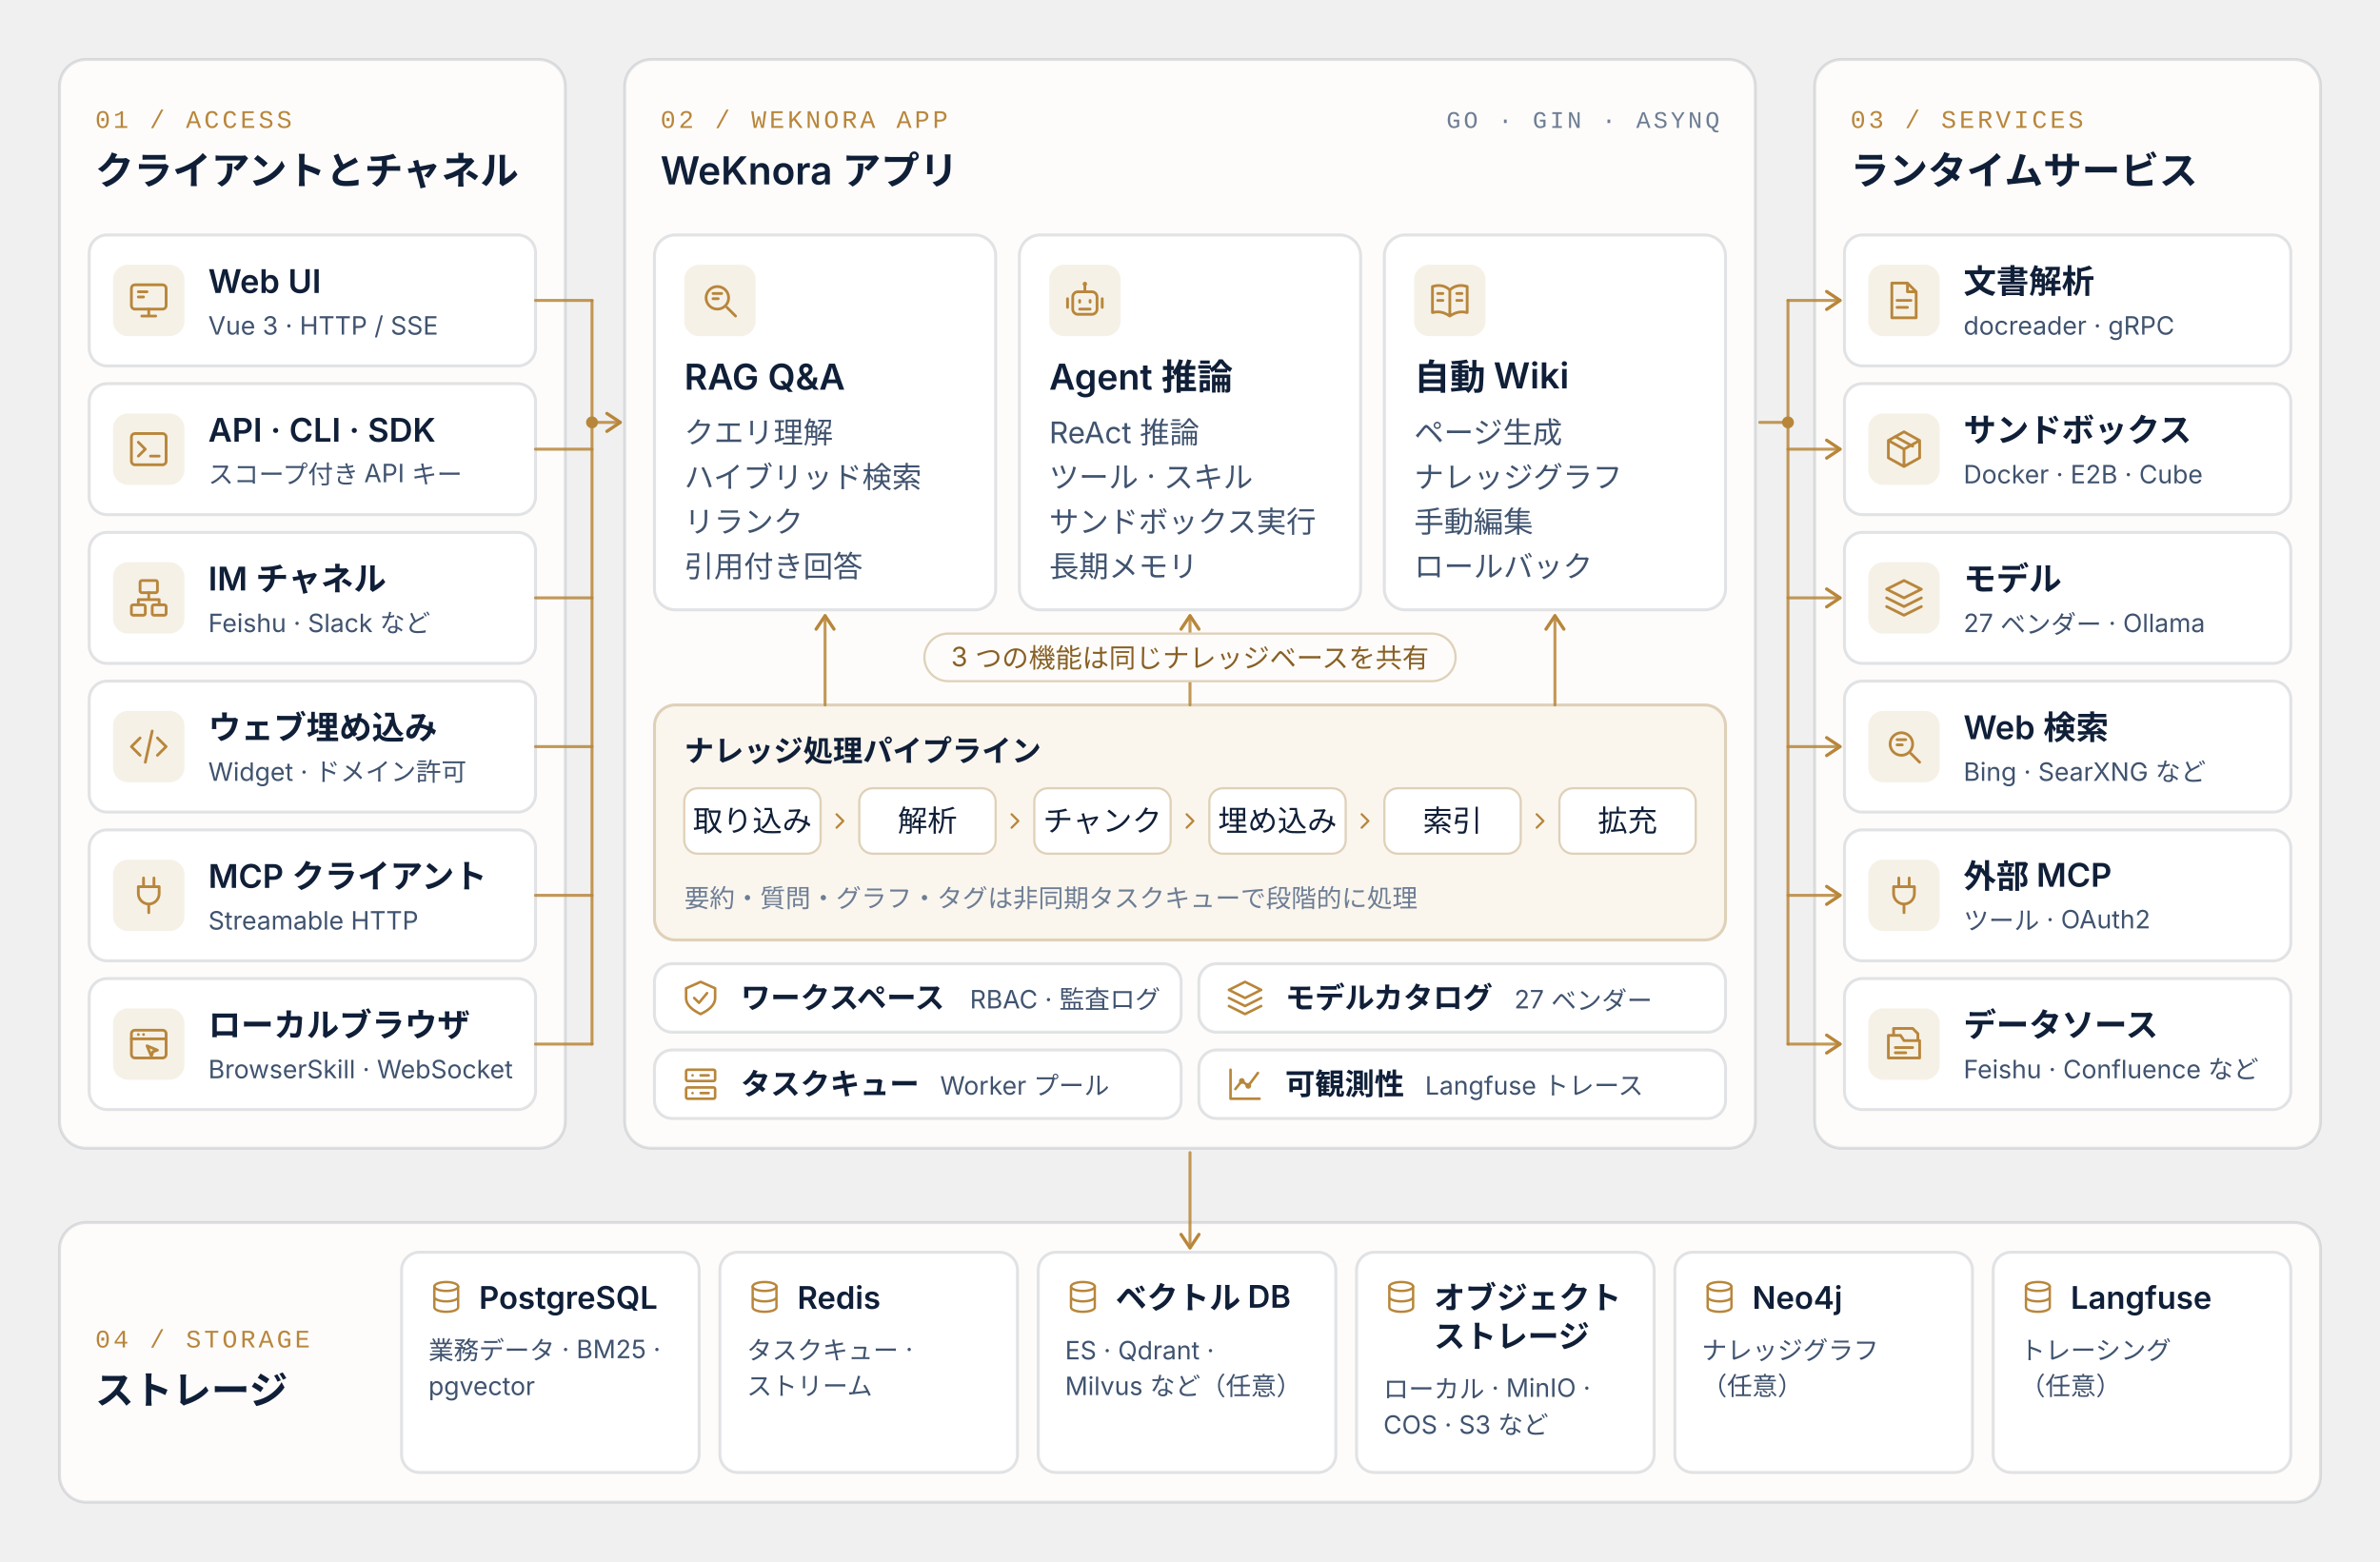
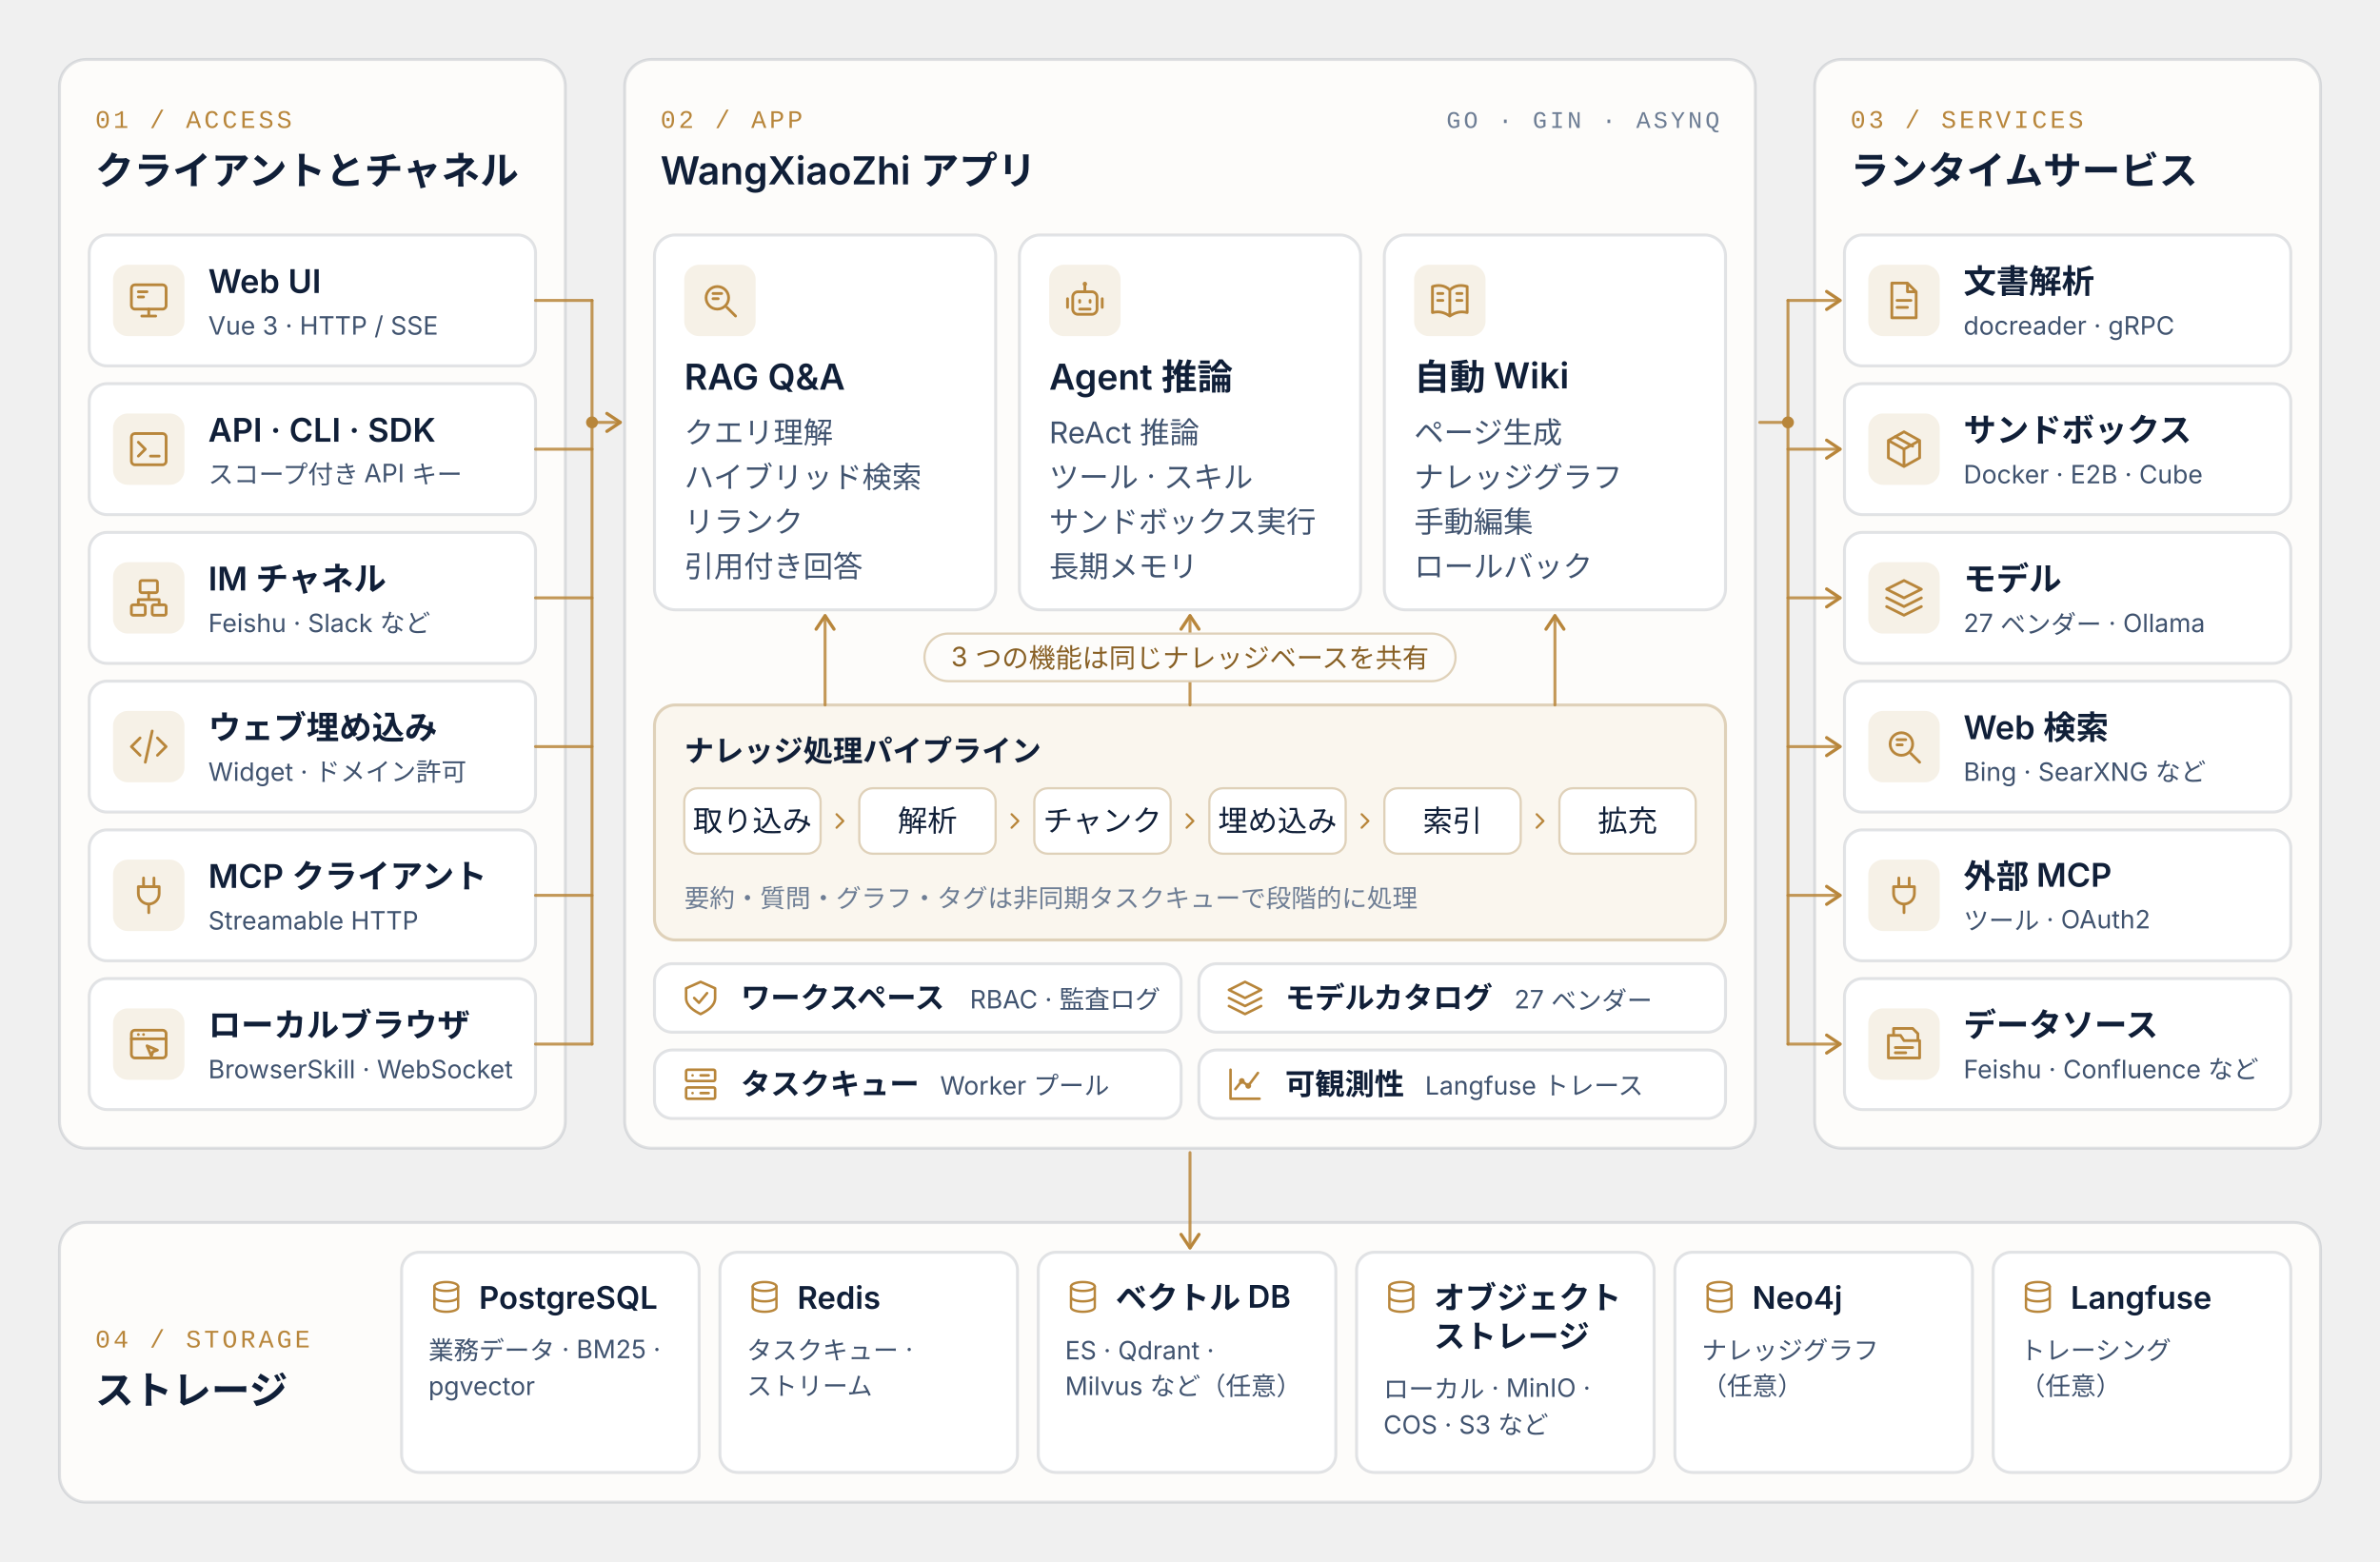
- <svg xmlns="http://www.w3.org/2000/svg" viewBox="0 0 1600 1050" width="1600" height="1050" role="img" aria-label="WeKnora architecture">
+ <svg xmlns="http://www.w3.org/2000/svg" viewBox="0 0 1600 1050" width="1600" height="1050" role="img" aria-label="WangXiaoZhi architecture">
  <rect width="1600" height="1050" fill="none" />
  <rect x="40" y="40" width="340" height="732" rx="18" fill="#fdfcfa" stroke="rgba(16,31,56,.12)" stroke-width="2" />
  <text x="64" y="86" font-family="'JetBrains Mono', SFMono-Regular, 'SF Mono', Menlo, Consolas, 'Liberation Mono', monospace" font-size="17" letter-spacing="2" fill="#b8863b">01 / ACCESS</text>
  <text x="64" y="124" font-family="Inter, -apple-system, BlinkMacSystemFont, 'Segoe UI', 'Hiragino Sans', 'Hiragino Kaku Gothic ProN', 'Yu Gothic', Meiryo, 'Noto Sans CJK JP', sans-serif" font-size="26" font-weight="600" fill="#101f38">クライアントとチャネル</text>
  <rect x="60" y="158" width="300" height="88" rx="12" fill="#ffffff" stroke="rgba(16,31,56,.12)" stroke-width="2" />
  <rect x="76" y="178" width="48" height="48" rx="10" fill="#f6f1e7" />
  <g transform="translate(86 188) scale(1.166667)" fill="none" stroke="#b8863b" stroke-width="1.6" stroke-linecap="round" stroke-linejoin="round">
    <rect x="2" y="3" width="20" height="14" rx="2" />
    <path d="M8 21h8m-4-4v4M6 7h5m-5 3h3" />
  </g>
  <text x="140" y="197" font-family="Inter, -apple-system, BlinkMacSystemFont, 'Segoe UI', 'Hiragino Sans', 'Hiragino Kaku Gothic ProN', 'Yu Gothic', Meiryo, 'Noto Sans CJK JP', sans-serif" font-size="22" font-weight="600" fill="#101f38">Web UI</text>
  <text x="140" y="225" font-family="Inter, -apple-system, BlinkMacSystemFont, 'Segoe UI', 'Hiragino Sans', 'Hiragino Kaku Gothic ProN', 'Yu Gothic', Meiryo, 'Noto Sans CJK JP', sans-serif" font-size="17" fill="#40536f">Vue 3 · HTTP / SSE</text>
  <rect x="60" y="258" width="300" height="88" rx="12" fill="#ffffff" stroke="rgba(16,31,56,.12)" stroke-width="2" />
  <rect x="76" y="278" width="48" height="48" rx="10" fill="#f6f1e7" />
  <g transform="translate(86 288) scale(1.166667)" fill="none" stroke="#b8863b" stroke-width="1.6" stroke-linecap="round" stroke-linejoin="round">
    <rect x="2" y="3" width="20" height="18" rx="2" />
    <path d="m6 8 4 4-4 4m7 0h5" />
  </g>
  <text x="140" y="297" font-family="Inter, -apple-system, BlinkMacSystemFont, 'Segoe UI', 'Hiragino Sans', 'Hiragino Kaku Gothic ProN', 'Yu Gothic', Meiryo, 'Noto Sans CJK JP', sans-serif" font-size="22" font-weight="600" fill="#101f38">API · CLI · SDK</text>
  <text x="140" y="325" font-family="Inter, -apple-system, BlinkMacSystemFont, 'Segoe UI', 'Hiragino Sans', 'Hiragino Kaku Gothic ProN', 'Yu Gothic', Meiryo, 'Noto Sans CJK JP', sans-serif" font-size="17" fill="#40536f">スコープ付き API キー</text>
  <rect x="60" y="358" width="300" height="88" rx="12" fill="#ffffff" stroke="rgba(16,31,56,.12)" stroke-width="2" />
  <rect x="76" y="378" width="48" height="48" rx="10" fill="#f6f1e7" />
  <g transform="translate(86 388) scale(1.166667)" fill="none" stroke="#b8863b" stroke-width="1.6" stroke-linecap="round" stroke-linejoin="round">
    <rect x="7" y="2" width="10" height="7" rx="1" />
    <rect x="2" y="16" width="8" height="6" rx="1" />
    <rect x="14" y="16" width="8" height="6" rx="1" />
    <path d="M12 9v4m-6 3v-3h12v3" />
  </g>
  <text x="140" y="397" font-family="Inter, -apple-system, BlinkMacSystemFont, 'Segoe UI', 'Hiragino Sans', 'Hiragino Kaku Gothic ProN', 'Yu Gothic', Meiryo, 'Noto Sans CJK JP', sans-serif" font-size="22" font-weight="600" fill="#101f38">IM チャネル</text>
  <text x="140" y="425" font-family="Inter, -apple-system, BlinkMacSystemFont, 'Segoe UI', 'Hiragino Sans', 'Hiragino Kaku Gothic ProN', 'Yu Gothic', Meiryo, 'Noto Sans CJK JP', sans-serif" font-size="17" fill="#40536f">Feishu · Slack など</text>
  <rect x="60" y="458" width="300" height="88" rx="12" fill="#ffffff" stroke="rgba(16,31,56,.12)" stroke-width="2" />
  <rect x="76" y="478" width="48" height="48" rx="10" fill="#f6f1e7" />
  <g transform="translate(86 488) scale(1.166667)" fill="none" stroke="#b8863b" stroke-width="1.6" stroke-linecap="round" stroke-linejoin="round">
    <path d="m7 7-5 5 5 5m10-10 5 5-5 5m-3-14-4 18" />
  </g>
  <text x="140" y="497" font-family="Inter, -apple-system, BlinkMacSystemFont, 'Segoe UI', 'Hiragino Sans', 'Hiragino Kaku Gothic ProN', 'Yu Gothic', Meiryo, 'Noto Sans CJK JP', sans-serif" font-size="22" font-weight="600" fill="#101f38">ウェブ埋め込み</text>
  <text x="140" y="525" font-family="Inter, -apple-system, BlinkMacSystemFont, 'Segoe UI', 'Hiragino Sans', 'Hiragino Kaku Gothic ProN', 'Yu Gothic', Meiryo, 'Noto Sans CJK JP', sans-serif" font-size="17" fill="#40536f">Widget · ドメイン許可</text>
  <rect x="60" y="558" width="300" height="88" rx="12" fill="#ffffff" stroke="rgba(16,31,56,.12)" stroke-width="2" />
  <rect x="76" y="578" width="48" height="48" rx="10" fill="#f6f1e7" />
  <g transform="translate(86 588) scale(1.166667)" fill="none" stroke="#b8863b" stroke-width="1.6" stroke-linecap="round" stroke-linejoin="round">
    <path d="M9 2v5m6-5v5M6 7h12v4a6 6 0 0 1-12 0V7Zm6 10v5" />
  </g>
  <text x="140" y="597" font-family="Inter, -apple-system, BlinkMacSystemFont, 'Segoe UI', 'Hiragino Sans', 'Hiragino Kaku Gothic ProN', 'Yu Gothic', Meiryo, 'Noto Sans CJK JP', sans-serif" font-size="22" font-weight="600" fill="#101f38">MCP クライアント</text>
  <text x="140" y="625" font-family="Inter, -apple-system, BlinkMacSystemFont, 'Segoe UI', 'Hiragino Sans', 'Hiragino Kaku Gothic ProN', 'Yu Gothic', Meiryo, 'Noto Sans CJK JP', sans-serif" font-size="17" fill="#40536f">Streamable HTTP</text>
  <rect x="60" y="658" width="300" height="88" rx="12" fill="#ffffff" stroke="rgba(16,31,56,.12)" stroke-width="2" />
  <rect x="76" y="678" width="48" height="48" rx="10" fill="#f6f1e7" />
  <g transform="translate(86 688) scale(1.166667)" fill="none" stroke="#b8863b" stroke-width="1.6" stroke-linecap="round" stroke-linejoin="round">
    <rect x="2" y="4" width="20" height="16" rx="2" />
    <path d="M2 9h20M6 6.5h.01M9 6.5h.01" />
    <path d="m11 13 6 2.5-2.6.9-.9 2.6Z" />
  </g>
  <text x="140" y="697" font-family="Inter, -apple-system, BlinkMacSystemFont, 'Segoe UI', 'Hiragino Sans', 'Hiragino Kaku Gothic ProN', 'Yu Gothic', Meiryo, 'Noto Sans CJK JP', sans-serif" font-size="22" font-weight="600" fill="#101f38">ローカルブラウザ</text>
  <text x="140" y="725" font-family="Inter, -apple-system, BlinkMacSystemFont, 'Segoe UI', 'Hiragino Sans', 'Hiragino Kaku Gothic ProN', 'Yu Gothic', Meiryo, 'Noto Sans CJK JP', sans-serif" font-size="17" fill="#40536f">BrowserSkill · WebSocket</text>
  <rect x="1220" y="40" width="340" height="732" rx="18" fill="#fdfcfa" stroke="rgba(16,31,56,.12)" stroke-width="2" />
  <text x="1244" y="86" font-family="'JetBrains Mono', SFMono-Regular, 'SF Mono', Menlo, Consolas, 'Liberation Mono', monospace" font-size="17" letter-spacing="2" fill="#b8863b">03 / SERVICES</text>
  <text x="1244" y="124" font-family="Inter, -apple-system, BlinkMacSystemFont, 'Segoe UI', 'Hiragino Sans', 'Hiragino Kaku Gothic ProN', 'Yu Gothic', Meiryo, 'Noto Sans CJK JP', sans-serif" font-size="26" font-weight="600" fill="#101f38">ランタイムサービス</text>
  <rect x="1240" y="158" width="300" height="88" rx="12" fill="#ffffff" stroke="rgba(16,31,56,.12)" stroke-width="2" />
  <rect x="1256" y="178" width="48" height="48" rx="10" fill="#f6f1e7" />
  <g transform="translate(1266 188) scale(1.166667)" fill="none" stroke="#b8863b" stroke-width="1.6" stroke-linecap="round" stroke-linejoin="round">
    <path d="M14 2H5v20h14V7l-5-5Zm0 0v5h5M8 12h8m-8 4h6" />
  </g>
  <text x="1320" y="197" font-family="Inter, -apple-system, BlinkMacSystemFont, 'Segoe UI', 'Hiragino Sans', 'Hiragino Kaku Gothic ProN', 'Yu Gothic', Meiryo, 'Noto Sans CJK JP', sans-serif" font-size="22" font-weight="600" fill="#101f38">文書解析</text>
  <text x="1320" y="225" font-family="Inter, -apple-system, BlinkMacSystemFont, 'Segoe UI', 'Hiragino Sans', 'Hiragino Kaku Gothic ProN', 'Yu Gothic', Meiryo, 'Noto Sans CJK JP', sans-serif" font-size="17" fill="#40536f">docreader · gRPC</text>
  <rect x="1240" y="258" width="300" height="88" rx="12" fill="#ffffff" stroke="rgba(16,31,56,.12)" stroke-width="2" />
  <rect x="1256" y="278" width="48" height="48" rx="10" fill="#f6f1e7" />
  <g transform="translate(1266 288) scale(1.166667)" fill="none" stroke="#b8863b" stroke-width="1.6" stroke-linecap="round" stroke-linejoin="round">
    <path d="m12 2 9 5v10l-9 5-9-5V7l9-5Zm0 10 9-5M12 12 3 7m9 5v10" />
    <path d="m7 4.8 10 5.5" />
  </g>
  <text x="1320" y="297" font-family="Inter, -apple-system, BlinkMacSystemFont, 'Segoe UI', 'Hiragino Sans', 'Hiragino Kaku Gothic ProN', 'Yu Gothic', Meiryo, 'Noto Sans CJK JP', sans-serif" font-size="22" font-weight="600" fill="#101f38">サンドボックス</text>
  <text x="1320" y="325" font-family="Inter, -apple-system, BlinkMacSystemFont, 'Segoe UI', 'Hiragino Sans', 'Hiragino Kaku Gothic ProN', 'Yu Gothic', Meiryo, 'Noto Sans CJK JP', sans-serif" font-size="17" fill="#40536f">Docker · E2B · Cube</text>
  <rect x="1240" y="358" width="300" height="88" rx="12" fill="#ffffff" stroke="rgba(16,31,56,.12)" stroke-width="2" />
  <rect x="1256" y="378" width="48" height="48" rx="10" fill="#f6f1e7" />
  <g transform="translate(1266 388) scale(1.166667)" fill="none" stroke="#b8863b" stroke-width="1.6" stroke-linecap="round" stroke-linejoin="round">
    <path d="m12 2 10 5-10 5L2 7l10-5Zm-10 10 10 5 10-5M2 17l10 5 10-5" />
  </g>
  <text x="1320" y="397" font-family="Inter, -apple-system, BlinkMacSystemFont, 'Segoe UI', 'Hiragino Sans', 'Hiragino Kaku Gothic ProN', 'Yu Gothic', Meiryo, 'Noto Sans CJK JP', sans-serif" font-size="22" font-weight="600" fill="#101f38">モデル</text>
  <text x="1320" y="425" font-family="Inter, -apple-system, BlinkMacSystemFont, 'Segoe UI', 'Hiragino Sans', 'Hiragino Kaku Gothic ProN', 'Yu Gothic', Meiryo, 'Noto Sans CJK JP', sans-serif" font-size="17" fill="#40536f">27 ベンダー · Ollama</text>
  <rect x="1240" y="458" width="300" height="88" rx="12" fill="#ffffff" stroke="rgba(16,31,56,.12)" stroke-width="2" />
  <rect x="1256" y="478" width="48" height="48" rx="10" fill="#f6f1e7" />
  <g transform="translate(1266 488) scale(1.166667)" fill="none" stroke="#b8863b" stroke-width="1.6" stroke-linecap="round" stroke-linejoin="round">
    <circle cx="10.5" cy="10.5" r="6.5" />
    <path d="m16 16 5 5M8 8h5M8 11h3" />
  </g>
  <text x="1320" y="497" font-family="Inter, -apple-system, BlinkMacSystemFont, 'Segoe UI', 'Hiragino Sans', 'Hiragino Kaku Gothic ProN', 'Yu Gothic', Meiryo, 'Noto Sans CJK JP', sans-serif" font-size="22" font-weight="600" fill="#101f38">Web 検索</text>
  <text x="1320" y="525" font-family="Inter, -apple-system, BlinkMacSystemFont, 'Segoe UI', 'Hiragino Sans', 'Hiragino Kaku Gothic ProN', 'Yu Gothic', Meiryo, 'Noto Sans CJK JP', sans-serif" font-size="17" fill="#40536f">Bing · SearXNG など</text>
  <rect x="1240" y="558" width="300" height="88" rx="12" fill="#ffffff" stroke="rgba(16,31,56,.12)" stroke-width="2" />
  <rect x="1256" y="578" width="48" height="48" rx="10" fill="#f6f1e7" />
  <g transform="translate(1266 588) scale(1.166667)" fill="none" stroke="#b8863b" stroke-width="1.6" stroke-linecap="round" stroke-linejoin="round">
    <path d="M9 2v5m6-5v5M6 7h12v4a6 6 0 0 1-12 0V7Zm6 10v5" />
  </g>
  <text x="1320" y="597" font-family="Inter, -apple-system, BlinkMacSystemFont, 'Segoe UI', 'Hiragino Sans', 'Hiragino Kaku Gothic ProN', 'Yu Gothic', Meiryo, 'Noto Sans CJK JP', sans-serif" font-size="22" font-weight="600" fill="#101f38">外部 MCP</text>
  <text x="1320" y="625" font-family="Inter, -apple-system, BlinkMacSystemFont, 'Segoe UI', 'Hiragino Sans', 'Hiragino Kaku Gothic ProN', 'Yu Gothic', Meiryo, 'Noto Sans CJK JP', sans-serif" font-size="17" fill="#40536f">ツール · OAuth2</text>
  <rect x="1240" y="658" width="300" height="88" rx="12" fill="#ffffff" stroke="rgba(16,31,56,.12)" stroke-width="2" />
  <rect x="1256" y="678" width="48" height="48" rx="10" fill="#f6f1e7" />
  <g transform="translate(1266 688) scale(1.166667)" fill="none" stroke="#b8863b" stroke-width="1.6" stroke-linecap="round" stroke-linejoin="round">
    <path d="M3 7h7l2 3h9v10H3V7Zm3 0V3h11l3 3v4" />
    <path d="M7 14h10m-10 3h6" />
  </g>
  <text x="1320" y="697" font-family="Inter, -apple-system, BlinkMacSystemFont, 'Segoe UI', 'Hiragino Sans', 'Hiragino Kaku Gothic ProN', 'Yu Gothic', Meiryo, 'Noto Sans CJK JP', sans-serif" font-size="22" font-weight="600" fill="#101f38">データソース</text>
  <text x="1320" y="725" font-family="Inter, -apple-system, BlinkMacSystemFont, 'Segoe UI', 'Hiragino Sans', 'Hiragino Kaku Gothic ProN', 'Yu Gothic', Meiryo, 'Noto Sans CJK JP', sans-serif" font-size="17" fill="#40536f">Feishu · Confluence など</text>
  <rect x="420" y="40" width="760" height="732" rx="18" fill="#fdfcfa" stroke="rgba(16,31,56,.12)" stroke-width="2" />
-   <text x="444" y="86" font-family="'JetBrains Mono', SFMono-Regular, 'SF Mono', Menlo, Consolas, 'Liberation Mono', monospace" font-size="17" letter-spacing="2" fill="#b8863b">02 / WEKNORA APP</text>
-   <text x="444" y="124" font-family="Inter, -apple-system, BlinkMacSystemFont, 'Segoe UI', 'Hiragino Sans', 'Hiragino Kaku Gothic ProN', 'Yu Gothic', Meiryo, 'Noto Sans CJK JP', sans-serif" font-size="26" font-weight="600" fill="#101f38">WeKnora アプリ</text>
+   <text x="444" y="86" font-family="'JetBrains Mono', SFMono-Regular, 'SF Mono', Menlo, Consolas, 'Liberation Mono', monospace" font-size="17" letter-spacing="2" fill="#b8863b">02 / APP</text>
+   <text x="444" y="124" font-family="Inter, -apple-system, BlinkMacSystemFont, 'Segoe UI', 'Hiragino Sans', 'Hiragino Kaku Gothic ProN', 'Yu Gothic', Meiryo, 'Noto Sans CJK JP', sans-serif" font-size="26" font-weight="600" fill="#101f38">WangXiaoZhi アプリ</text>
  <text x="1156" y="86" text-anchor="end" font-family="'JetBrains Mono', SFMono-Regular, 'SF Mono', Menlo, Consolas, 'Liberation Mono', monospace" font-size="16" letter-spacing="2" fill="#6d7d94">GO · GIN · ASYNQ</text>
  <rect x="440.0" y="158" width="229.333" height="252" rx="14" fill="#ffffff" stroke="rgba(16,31,56,.12)" stroke-width="2" />
  <rect x="460.0" y="178" width="48" height="48" rx="10" fill="#f6f1e7" />
  <g transform="translate(470.0 188) scale(1.166667)" fill="none" stroke="#b8863b" stroke-width="1.6" stroke-linecap="round" stroke-linejoin="round">
    <circle cx="10.5" cy="10.5" r="6.5" />
    <path d="m16 16 5 5M8 8h5M8 11h3" />
  </g>
  <text x="460.0" y="262" font-family="Inter, -apple-system, BlinkMacSystemFont, 'Segoe UI', 'Hiragino Sans', 'Hiragino Kaku Gothic ProN', 'Yu Gothic', Meiryo, 'Noto Sans CJK JP', sans-serif" font-size="24" font-weight="600" fill="#101f38">RAG Q&amp;A</text>
  <text x="460.0" y="298" font-family="Inter, -apple-system, BlinkMacSystemFont, 'Segoe UI', 'Hiragino Sans', 'Hiragino Kaku Gothic ProN', 'Yu Gothic', Meiryo, 'Noto Sans CJK JP', sans-serif" font-size="20" fill="#40536f">クエリ理解</text>
  <text x="460.0" y="328" font-family="Inter, -apple-system, BlinkMacSystemFont, 'Segoe UI', 'Hiragino Sans', 'Hiragino Kaku Gothic ProN', 'Yu Gothic', Meiryo, 'Noto Sans CJK JP', sans-serif" font-size="20" fill="#40536f">ハイブリッド検索</text>
  <text x="460.0" y="358" font-family="Inter, -apple-system, BlinkMacSystemFont, 'Segoe UI', 'Hiragino Sans', 'Hiragino Kaku Gothic ProN', 'Yu Gothic', Meiryo, 'Noto Sans CJK JP', sans-serif" font-size="20" fill="#40536f">リランク</text>
  <text x="460.0" y="388" font-family="Inter, -apple-system, BlinkMacSystemFont, 'Segoe UI', 'Hiragino Sans', 'Hiragino Kaku Gothic ProN', 'Yu Gothic', Meiryo, 'Noto Sans CJK JP', sans-serif" font-size="20" fill="#40536f">引用付き回答</text>
  <rect x="685.333" y="158" width="229.333" height="252" rx="14" fill="#ffffff" stroke="rgba(16,31,56,.12)" stroke-width="2" />
  <rect x="705.333" y="178" width="48" height="48" rx="10" fill="#f6f1e7" />
  <g transform="translate(715.3333 188) scale(1.166667)" fill="none" stroke="#b8863b" stroke-width="1.6" stroke-linecap="round" stroke-linejoin="round">
    <rect x="5" y="7" width="14" height="13" rx="3" />
    <path d="M12 3v4M2 11v5m20-5v5M9 12v1m6-1v1m-6 4h6" />
    <circle cx="12" cy="2.5" r=".5" />
  </g>
  <text x="705.333" y="262" font-family="Inter, -apple-system, BlinkMacSystemFont, 'Segoe UI', 'Hiragino Sans', 'Hiragino Kaku Gothic ProN', 'Yu Gothic', Meiryo, 'Noto Sans CJK JP', sans-serif" font-size="24" font-weight="600" fill="#101f38">Agent 推論</text>
  <text x="705.333" y="298" font-family="Inter, -apple-system, BlinkMacSystemFont, 'Segoe UI', 'Hiragino Sans', 'Hiragino Kaku Gothic ProN', 'Yu Gothic', Meiryo, 'Noto Sans CJK JP', sans-serif" font-size="20" fill="#40536f">ReAct 推論</text>
  <text x="705.333" y="328" font-family="Inter, -apple-system, BlinkMacSystemFont, 'Segoe UI', 'Hiragino Sans', 'Hiragino Kaku Gothic ProN', 'Yu Gothic', Meiryo, 'Noto Sans CJK JP', sans-serif" font-size="20" fill="#40536f">ツール · スキル</text>
  <text x="705.333" y="358" font-family="Inter, -apple-system, BlinkMacSystemFont, 'Segoe UI', 'Hiragino Sans', 'Hiragino Kaku Gothic ProN', 'Yu Gothic', Meiryo, 'Noto Sans CJK JP', sans-serif" font-size="20" fill="#40536f">サンドボックス実行</text>
  <text x="705.333" y="388" font-family="Inter, -apple-system, BlinkMacSystemFont, 'Segoe UI', 'Hiragino Sans', 'Hiragino Kaku Gothic ProN', 'Yu Gothic', Meiryo, 'Noto Sans CJK JP', sans-serif" font-size="20" fill="#40536f">長期メモリ</text>
  <rect x="930.667" y="158" width="229.333" height="252" rx="14" fill="#ffffff" stroke="rgba(16,31,56,.12)" stroke-width="2" />
  <rect x="950.667" y="178" width="48" height="48" rx="10" fill="#f6f1e7" />
  <g transform="translate(960.6667 188) scale(1.166667)" fill="none" stroke="#b8863b" stroke-width="1.6" stroke-linecap="round" stroke-linejoin="round">
    <path d="M12 6C9 3 5 3 2 4v15c4-1 7 0 10 2 3-2 6-3 10-2V4c-3-1-7-1-10 2v15" />
    <path d="M5 8h3m-3 4h3m8-4h3m-3 4h3" />
  </g>
  <text x="950.667" y="262" font-family="Inter, -apple-system, BlinkMacSystemFont, 'Segoe UI', 'Hiragino Sans', 'Hiragino Kaku Gothic ProN', 'Yu Gothic', Meiryo, 'Noto Sans CJK JP', sans-serif" font-size="24" font-weight="600" fill="#101f38">自動 Wiki</text>
  <text x="950.667" y="298" font-family="Inter, -apple-system, BlinkMacSystemFont, 'Segoe UI', 'Hiragino Sans', 'Hiragino Kaku Gothic ProN', 'Yu Gothic', Meiryo, 'Noto Sans CJK JP', sans-serif" font-size="20" fill="#40536f">ページ生成</text>
  <text x="950.667" y="328" font-family="Inter, -apple-system, BlinkMacSystemFont, 'Segoe UI', 'Hiragino Sans', 'Hiragino Kaku Gothic ProN', 'Yu Gothic', Meiryo, 'Noto Sans CJK JP', sans-serif" font-size="20" fill="#40536f">ナレッジグラフ</text>
  <text x="950.667" y="358" font-family="Inter, -apple-system, BlinkMacSystemFont, 'Segoe UI', 'Hiragino Sans', 'Hiragino Kaku Gothic ProN', 'Yu Gothic', Meiryo, 'Noto Sans CJK JP', sans-serif" font-size="20" fill="#40536f">手動編集</text>
  <text x="950.667" y="388" font-family="Inter, -apple-system, BlinkMacSystemFont, 'Segoe UI', 'Hiragino Sans', 'Hiragino Kaku Gothic ProN', 'Yu Gothic', Meiryo, 'Noto Sans CJK JP', sans-serif" font-size="20" fill="#40536f">ロールバック</text>
  <rect x="440" y="474" width="720" height="158" rx="14" fill="#faf6ee" stroke="#dfd1b9" stroke-width="2" />
  <path d="M554.667 474V414" fill="none" stroke="#b8863b" stroke-width="2" stroke-linecap="round" opacity=".85" />
  <path d="M548.667 423L554.667 414L560.667 423" fill="none" stroke="#b8863b" stroke-width="2.2" stroke-linecap="round" stroke-linejoin="round" />
  <path d="M800.0 474V414" fill="none" stroke="#b8863b" stroke-width="2" stroke-linecap="round" opacity=".85" />
  <path d="M794.0 423L800.0 414L806.0 423" fill="none" stroke="#b8863b" stroke-width="2.2" stroke-linecap="round" stroke-linejoin="round" />
  <path d="M1045.333 474V414" fill="none" stroke="#b8863b" stroke-width="2" stroke-linecap="round" opacity=".85" />
  <path d="M1039.333 423L1045.333 414L1051.333 423" fill="none" stroke="#b8863b" stroke-width="2.2" stroke-linecap="round" stroke-linejoin="round" />
-   <rect x="621.44" y="426" width="357.12" height="32" rx="16" fill="#fdfcfa" stroke="#dfd1b9" stroke-width="1.5" />
+   <rect x="621.495" y="426" width="357.01" height="32" rx="16" fill="#fdfcfa" stroke="#dfd1b9" stroke-width="1.5" />
  <text x="800.0" y="448" text-anchor="middle" font-family="Inter, -apple-system, BlinkMacSystemFont, 'Segoe UI', 'Hiragino Sans', 'Hiragino Kaku Gothic ProN', 'Yu Gothic', Meiryo, 'Noto Sans CJK JP', sans-serif" font-size="18" fill="#886025">3 つの機能は同じナレッジベースを共有</text>
  <text x="460" y="512" font-family="Inter, -apple-system, BlinkMacSystemFont, 'Segoe UI', 'Hiragino Sans', 'Hiragino Kaku Gothic ProN', 'Yu Gothic', Meiryo, 'Noto Sans CJK JP', sans-serif" font-size="20" font-weight="600" fill="#101f38">ナレッジ処理パイプライン</text>
  <rect x="460.0" y="530" width="91.667" height="44" rx="9" fill="#ffffff" stroke="#dfd1b9" stroke-width="1.5" />
  <text x="505.833" y="559" text-anchor="middle" font-family="Inter, -apple-system, BlinkMacSystemFont, 'Segoe UI', 'Hiragino Sans', 'Hiragino Kaku Gothic ProN', 'Yu Gothic', Meiryo, 'Noto Sans CJK JP', sans-serif" font-size="20" fill="#101f38">取り込み</text>
  <g transform="translate(555.6667 543) scale(0.75)" fill="none" stroke="#b8863b" stroke-width="2" stroke-linecap="round" stroke-linejoin="round">
    <path d="m9 6 6 6-6 6" />
  </g>
  <rect x="577.667" y="530" width="91.667" height="44" rx="9" fill="#ffffff" stroke="#dfd1b9" stroke-width="1.5" />
  <text x="623.5" y="559" text-anchor="middle" font-family="Inter, -apple-system, BlinkMacSystemFont, 'Segoe UI', 'Hiragino Sans', 'Hiragino Kaku Gothic ProN', 'Yu Gothic', Meiryo, 'Noto Sans CJK JP', sans-serif" font-size="20" fill="#101f38">解析</text>
  <g transform="translate(673.3333 543) scale(0.75)" fill="none" stroke="#b8863b" stroke-width="2" stroke-linecap="round" stroke-linejoin="round">
    <path d="m9 6 6 6-6 6" />
  </g>
  <rect x="695.333" y="530" width="91.667" height="44" rx="9" fill="#ffffff" stroke="#dfd1b9" stroke-width="1.5" />
  <text x="741.167" y="559" text-anchor="middle" font-family="Inter, -apple-system, BlinkMacSystemFont, 'Segoe UI', 'Hiragino Sans', 'Hiragino Kaku Gothic ProN', 'Yu Gothic', Meiryo, 'Noto Sans CJK JP', sans-serif" font-size="20" fill="#101f38">チャンク</text>
  <g transform="translate(791.0 543) scale(0.75)" fill="none" stroke="#b8863b" stroke-width="2" stroke-linecap="round" stroke-linejoin="round">
    <path d="m9 6 6 6-6 6" />
  </g>
  <rect x="813.0" y="530" width="91.667" height="44" rx="9" fill="#ffffff" stroke="#dfd1b9" stroke-width="1.5" />
  <text x="858.833" y="559" text-anchor="middle" font-family="Inter, -apple-system, BlinkMacSystemFont, 'Segoe UI', 'Hiragino Sans', 'Hiragino Kaku Gothic ProN', 'Yu Gothic', Meiryo, 'Noto Sans CJK JP', sans-serif" font-size="20" fill="#101f38">埋め込み</text>
  <g transform="translate(908.6667 543) scale(0.75)" fill="none" stroke="#b8863b" stroke-width="2" stroke-linecap="round" stroke-linejoin="round">
    <path d="m9 6 6 6-6 6" />
  </g>
  <rect x="930.667" y="530" width="91.667" height="44" rx="9" fill="#ffffff" stroke="#dfd1b9" stroke-width="1.5" />
  <text x="976.5" y="559" text-anchor="middle" font-family="Inter, -apple-system, BlinkMacSystemFont, 'Segoe UI', 'Hiragino Sans', 'Hiragino Kaku Gothic ProN', 'Yu Gothic', Meiryo, 'Noto Sans CJK JP', sans-serif" font-size="20" fill="#101f38">索引</text>
  <g transform="translate(1026.333 543) scale(0.75)" fill="none" stroke="#b8863b" stroke-width="2" stroke-linecap="round" stroke-linejoin="round">
    <path d="m9 6 6 6-6 6" />
  </g>
  <rect x="1048.333" y="530" width="91.667" height="44" rx="9" fill="#ffffff" stroke="#dfd1b9" stroke-width="1.5" />
  <text x="1094.167" y="559" text-anchor="middle" font-family="Inter, -apple-system, BlinkMacSystemFont, 'Segoe UI', 'Hiragino Sans', 'Hiragino Kaku Gothic ProN', 'Yu Gothic', Meiryo, 'Noto Sans CJK JP', sans-serif" font-size="20" fill="#101f38">拡充</text>
  <text x="460" y="610" font-family="Inter, -apple-system, BlinkMacSystemFont, 'Segoe UI', 'Hiragino Sans', 'Hiragino Kaku Gothic ProN', 'Yu Gothic', Meiryo, 'Noto Sans CJK JP', sans-serif" font-size="17" fill="#6d7d94">要約・質問・グラフ・タグは非同期タスクキューで段階的に処理</text>
  <rect x="440.0" y="648.0" width="354.0" height="46.0" rx="12" fill="#ffffff" stroke="rgba(16,31,56,.12)" stroke-width="2" />
  <g transform="translate(458.0 658.0) scale(1.083333)" fill="none" stroke="#b8863b" stroke-width="1.6" stroke-linecap="round" stroke-linejoin="round">
    <path d="m12 2 9 4v6c0 5-5 8-9 10-4-2-9-5-9-10V6l9-4Z" />
    <path d="m8 12 3 3 5-6" />
  </g>
  <text x="498.0" y="678.0" font-family="Inter, -apple-system, BlinkMacSystemFont, 'Segoe UI', 'Hiragino Sans', 'Hiragino Kaku Gothic ProN', 'Yu Gothic', Meiryo, 'Noto Sans CJK JP', sans-serif" font-size="20" font-weight="600" fill="#101f38">ワークスペース</text>
  <text x="652.0" y="678.0" font-family="Inter, -apple-system, BlinkMacSystemFont, 'Segoe UI', 'Hiragino Sans', 'Hiragino Kaku Gothic ProN', 'Yu Gothic', Meiryo, 'Noto Sans CJK JP', sans-serif" font-size="17" fill="#40536f">RBAC · 監査ログ</text>
  <rect x="806.0" y="648.0" width="354.0" height="46.0" rx="12" fill="#ffffff" stroke="rgba(16,31,56,.12)" stroke-width="2" />
  <g transform="translate(824.0 658.0) scale(1.083333)" fill="none" stroke="#b8863b" stroke-width="1.6" stroke-linecap="round" stroke-linejoin="round">
    <path d="m12 2 10 5-10 5L2 7l10-5Zm-10 10 10 5 10-5M2 17l10 5 10-5" />
  </g>
  <text x="864.0" y="678.0" font-family="Inter, -apple-system, BlinkMacSystemFont, 'Segoe UI', 'Hiragino Sans', 'Hiragino Kaku Gothic ProN', 'Yu Gothic', Meiryo, 'Noto Sans CJK JP', sans-serif" font-size="20" font-weight="600" fill="#101f38">モデルカタログ</text>
  <text x="1018.0" y="678.0" font-family="Inter, -apple-system, BlinkMacSystemFont, 'Segoe UI', 'Hiragino Sans', 'Hiragino Kaku Gothic ProN', 'Yu Gothic', Meiryo, 'Noto Sans CJK JP', sans-serif" font-size="17" fill="#40536f">27 ベンダー</text>
  <rect x="440.0" y="706.0" width="354.0" height="46.0" rx="12" fill="#ffffff" stroke="rgba(16,31,56,.12)" stroke-width="2" />
  <g transform="translate(458.0 716.0) scale(1.083333)" fill="none" stroke="#b8863b" stroke-width="1.6" stroke-linecap="round" stroke-linejoin="round">
    <rect x="3" y="3" width="18" height="7" rx="1" />
    <rect x="3" y="14" width="18" height="7" rx="1" />
    <path d="M7 6.5h.01M7 17.5h.01M12 6.5h5m-5 11h5" />
  </g>
  <text x="498.0" y="736.0" font-family="Inter, -apple-system, BlinkMacSystemFont, 'Segoe UI', 'Hiragino Sans', 'Hiragino Kaku Gothic ProN', 'Yu Gothic', Meiryo, 'Noto Sans CJK JP', sans-serif" font-size="20" font-weight="600" fill="#101f38">タスクキュー</text>
  <text x="632.0" y="736.0" font-family="Inter, -apple-system, BlinkMacSystemFont, 'Segoe UI', 'Hiragino Sans', 'Hiragino Kaku Gothic ProN', 'Yu Gothic', Meiryo, 'Noto Sans CJK JP', sans-serif" font-size="17" fill="#40536f">Worker プール</text>
  <rect x="806.0" y="706.0" width="354.0" height="46.0" rx="12" fill="#ffffff" stroke="rgba(16,31,56,.12)" stroke-width="2" />
  <g transform="translate(824.0 716.0) scale(1.083333)" fill="none" stroke="#b8863b" stroke-width="1.6" stroke-linecap="round" stroke-linejoin="round">
    <path d="M3 3v18h18M6 15l4-5 4 3 6-8" />
    <circle cx="10" cy="10" r="1" />
    <circle cx="14" cy="13" r="1" />
  </g>
  <text x="864.0" y="736.0" font-family="Inter, -apple-system, BlinkMacSystemFont, 'Segoe UI', 'Hiragino Sans', 'Hiragino Kaku Gothic ProN', 'Yu Gothic', Meiryo, 'Noto Sans CJK JP', sans-serif" font-size="20" font-weight="600" fill="#101f38">可観測性</text>
  <text x="958.0" y="736.0" font-family="Inter, -apple-system, BlinkMacSystemFont, 'Segoe UI', 'Hiragino Sans', 'Hiragino Kaku Gothic ProN', 'Yu Gothic', Meiryo, 'Noto Sans CJK JP', sans-serif" font-size="17" fill="#40536f">Langfuse トレース</text>
  <path d="M360 202.0H398" fill="none" stroke="#b8863b" stroke-width="2" stroke-linecap="round" opacity=".85" />
  <path d="M360 302.0H398" fill="none" stroke="#b8863b" stroke-width="2" stroke-linecap="round" opacity=".85" />
  <path d="M360 402.0H398" fill="none" stroke="#b8863b" stroke-width="2" stroke-linecap="round" opacity=".85" />
  <path d="M360 502.0H398" fill="none" stroke="#b8863b" stroke-width="2" stroke-linecap="round" opacity=".85" />
  <path d="M360 602.0H398" fill="none" stroke="#b8863b" stroke-width="2" stroke-linecap="round" opacity=".85" />
  <path d="M360 702.0H398" fill="none" stroke="#b8863b" stroke-width="2" stroke-linecap="round" opacity=".85" />
  <path d="M398 202.0V702.0" fill="none" stroke="#b8863b" stroke-width="2" stroke-linecap="round" opacity=".85" />
  <path d="M398 284.0H417" fill="none" stroke="#b8863b" stroke-width="2" stroke-linecap="round" opacity=".85" />
  <path d="M408 278.0L417 284.0L408 290.0" fill="none" stroke="#b8863b" stroke-width="2.2" stroke-linecap="round" stroke-linejoin="round" />
  <circle cx="398" cy="284.0" r="4" fill="#b8863b" />
  <path d="M1183 284.0H1202" fill="none" stroke="#b8863b" stroke-width="2" stroke-linecap="round" opacity=".85" />
  <path d="M1202 202.0V702.0" fill="none" stroke="#b8863b" stroke-width="2" stroke-linecap="round" opacity=".85" />
  <circle cx="1202" cy="284.0" r="4" fill="#b8863b" />
  <path d="M1202 202.0H1237" fill="none" stroke="#b8863b" stroke-width="2" stroke-linecap="round" opacity=".85" />
  <path d="M1228 196.0L1237 202.0L1228 208.0" fill="none" stroke="#b8863b" stroke-width="2.2" stroke-linecap="round" stroke-linejoin="round" />
  <path d="M1202 302.0H1237" fill="none" stroke="#b8863b" stroke-width="2" stroke-linecap="round" opacity=".85" />
  <path d="M1228 296.0L1237 302.0L1228 308.0" fill="none" stroke="#b8863b" stroke-width="2.2" stroke-linecap="round" stroke-linejoin="round" />
  <path d="M1202 402.0H1237" fill="none" stroke="#b8863b" stroke-width="2" stroke-linecap="round" opacity=".85" />
  <path d="M1228 396.0L1237 402.0L1228 408.0" fill="none" stroke="#b8863b" stroke-width="2.2" stroke-linecap="round" stroke-linejoin="round" />
  <path d="M1202 502.0H1237" fill="none" stroke="#b8863b" stroke-width="2" stroke-linecap="round" opacity=".85" />
  <path d="M1228 496.0L1237 502.0L1228 508.0" fill="none" stroke="#b8863b" stroke-width="2.2" stroke-linecap="round" stroke-linejoin="round" />
  <path d="M1202 602.0H1237" fill="none" stroke="#b8863b" stroke-width="2" stroke-linecap="round" opacity=".85" />
  <path d="M1228 596.0L1237 602.0L1228 608.0" fill="none" stroke="#b8863b" stroke-width="2.2" stroke-linecap="round" stroke-linejoin="round" />
  <path d="M1202 702.0H1237" fill="none" stroke="#b8863b" stroke-width="2" stroke-linecap="round" opacity=".85" />
  <path d="M1228 696.0L1237 702.0L1228 708.0" fill="none" stroke="#b8863b" stroke-width="2.2" stroke-linecap="round" stroke-linejoin="round" />
  <rect x="40" y="822" width="1520" height="188" rx="18" fill="#fdfcfa" stroke="rgba(16,31,56,.12)" stroke-width="2" />
  <text x="64" y="906.0" font-family="'JetBrains Mono', SFMono-Regular, 'SF Mono', Menlo, Consolas, 'Liberation Mono', monospace" font-size="17" letter-spacing="2" fill="#b8863b">04 / STORAGE</text>
  <text x="64" y="944.0" font-family="Inter, -apple-system, BlinkMacSystemFont, 'Segoe UI', 'Hiragino Sans', 'Hiragino Kaku Gothic ProN', 'Yu Gothic', Meiryo, 'Noto Sans CJK JP', sans-serif" font-size="26" font-weight="600" fill="#101f38">ストレージ</text>
  <rect x="270.0" y="842" width="200.0" height="148" rx="12" fill="#ffffff" stroke="rgba(16,31,56,.12)" stroke-width="2" />
  <g transform="translate(288.0 860) scale(1.0)" fill="none" stroke="#b8863b" stroke-width="1.6" stroke-linecap="round" stroke-linejoin="round">
    <ellipse cx="12" cy="5" rx="8" ry="3" />
    <path d="M4 5v14c0 1.7 3.6 3 8 3s8-1.3 8-3V5M4 12c0 1.7 3.6 3 8 3s8-1.3 8-3" />
  </g>
  <text x="322.0" y="880" font-family="Inter, -apple-system, BlinkMacSystemFont, 'Segoe UI', 'Hiragino Sans', 'Hiragino Kaku Gothic ProN', 'Yu Gothic', Meiryo, 'Noto Sans CJK JP', sans-serif" font-size="21" font-weight="600" fill="#101f38">PostgreSQL</text>
  <text x="288.0" y="914" font-family="Inter, -apple-system, BlinkMacSystemFont, 'Segoe UI', 'Hiragino Sans', 'Hiragino Kaku Gothic ProN', 'Yu Gothic', Meiryo, 'Noto Sans CJK JP', sans-serif" font-size="17" fill="#40536f">業務データ · BM25 ·</text>
  <text x="288.0" y="938" font-family="Inter, -apple-system, BlinkMacSystemFont, 'Segoe UI', 'Hiragino Sans', 'Hiragino Kaku Gothic ProN', 'Yu Gothic', Meiryo, 'Noto Sans CJK JP', sans-serif" font-size="17" fill="#40536f">pgvector</text>
  <rect x="484.0" y="842" width="200.0" height="148" rx="12" fill="#ffffff" stroke="rgba(16,31,56,.12)" stroke-width="2" />
  <g transform="translate(502.0 860) scale(1.0)" fill="none" stroke="#b8863b" stroke-width="1.6" stroke-linecap="round" stroke-linejoin="round">
    <ellipse cx="12" cy="5" rx="8" ry="3" />
    <path d="M4 5v14c0 1.7 3.6 3 8 3s8-1.3 8-3V5M4 12c0 1.7 3.6 3 8 3s8-1.3 8-3" />
  </g>
  <text x="536.0" y="880" font-family="Inter, -apple-system, BlinkMacSystemFont, 'Segoe UI', 'Hiragino Sans', 'Hiragino Kaku Gothic ProN', 'Yu Gothic', Meiryo, 'Noto Sans CJK JP', sans-serif" font-size="21" font-weight="600" fill="#101f38">Redis</text>
  <text x="502.0" y="914" font-family="Inter, -apple-system, BlinkMacSystemFont, 'Segoe UI', 'Hiragino Sans', 'Hiragino Kaku Gothic ProN', 'Yu Gothic', Meiryo, 'Noto Sans CJK JP', sans-serif" font-size="17" fill="#40536f">タスクキュー ·</text>
  <text x="502.0" y="938" font-family="Inter, -apple-system, BlinkMacSystemFont, 'Segoe UI', 'Hiragino Sans', 'Hiragino Kaku Gothic ProN', 'Yu Gothic', Meiryo, 'Noto Sans CJK JP', sans-serif" font-size="17" fill="#40536f">ストリーム</text>
  <rect x="698.0" y="842" width="200.0" height="148" rx="12" fill="#ffffff" stroke="rgba(16,31,56,.12)" stroke-width="2" />
  <g transform="translate(716.0 860) scale(1.0)" fill="none" stroke="#b8863b" stroke-width="1.6" stroke-linecap="round" stroke-linejoin="round">
    <ellipse cx="12" cy="5" rx="8" ry="3" />
    <path d="M4 5v14c0 1.7 3.6 3 8 3s8-1.3 8-3V5M4 12c0 1.7 3.6 3 8 3s8-1.3 8-3" />
  </g>
  <text x="750.0" y="880" font-family="Inter, -apple-system, BlinkMacSystemFont, 'Segoe UI', 'Hiragino Sans', 'Hiragino Kaku Gothic ProN', 'Yu Gothic', Meiryo, 'Noto Sans CJK JP', sans-serif" font-size="21" font-weight="600" fill="#101f38">ベクトル DB</text>
  <text x="716.0" y="914" font-family="Inter, -apple-system, BlinkMacSystemFont, 'Segoe UI', 'Hiragino Sans', 'Hiragino Kaku Gothic ProN', 'Yu Gothic', Meiryo, 'Noto Sans CJK JP', sans-serif" font-size="17" fill="#40536f">ES · Qdrant ·</text>
  <text x="716.0" y="938" font-family="Inter, -apple-system, BlinkMacSystemFont, 'Segoe UI', 'Hiragino Sans', 'Hiragino Kaku Gothic ProN', 'Yu Gothic', Meiryo, 'Noto Sans CJK JP', sans-serif" font-size="17" fill="#40536f">Milvus など（任意）</text>
  <rect x="912.0" y="842" width="200.0" height="148" rx="12" fill="#ffffff" stroke="rgba(16,31,56,.12)" stroke-width="2" />
  <g transform="translate(930.0 860) scale(1.0)" fill="none" stroke="#b8863b" stroke-width="1.6" stroke-linecap="round" stroke-linejoin="round">
    <ellipse cx="12" cy="5" rx="8" ry="3" />
    <path d="M4 5v14c0 1.7 3.6 3 8 3s8-1.3 8-3V5M4 12c0 1.7 3.6 3 8 3s8-1.3 8-3" />
  </g>
  <text x="964.0" y="880" font-family="Inter, -apple-system, BlinkMacSystemFont, 'Segoe UI', 'Hiragino Sans', 'Hiragino Kaku Gothic ProN', 'Yu Gothic', Meiryo, 'Noto Sans CJK JP', sans-serif" font-size="21" font-weight="600" fill="#101f38">オブジェクト</text>
  <text x="964.0" y="906" font-family="Inter, -apple-system, BlinkMacSystemFont, 'Segoe UI', 'Hiragino Sans', 'Hiragino Kaku Gothic ProN', 'Yu Gothic', Meiryo, 'Noto Sans CJK JP', sans-serif" font-size="21" font-weight="600" fill="#101f38">ストレージ</text>
  <text x="930.0" y="940" font-family="Inter, -apple-system, BlinkMacSystemFont, 'Segoe UI', 'Hiragino Sans', 'Hiragino Kaku Gothic ProN', 'Yu Gothic', Meiryo, 'Noto Sans CJK JP', sans-serif" font-size="17" fill="#40536f">ローカル · MinIO ·</text>
  <text x="930.0" y="964" font-family="Inter, -apple-system, BlinkMacSystemFont, 'Segoe UI', 'Hiragino Sans', 'Hiragino Kaku Gothic ProN', 'Yu Gothic', Meiryo, 'Noto Sans CJK JP', sans-serif" font-size="17" fill="#40536f">COS · S3 など</text>
  <rect x="1126.0" y="842" width="200.0" height="148" rx="12" fill="#ffffff" stroke="rgba(16,31,56,.12)" stroke-width="2" />
  <g transform="translate(1144.0 860) scale(1.0)" fill="none" stroke="#b8863b" stroke-width="1.6" stroke-linecap="round" stroke-linejoin="round">
    <ellipse cx="12" cy="5" rx="8" ry="3" />
    <path d="M4 5v14c0 1.7 3.6 3 8 3s8-1.3 8-3V5M4 12c0 1.7 3.6 3 8 3s8-1.3 8-3" />
  </g>
  <text x="1178.0" y="880" font-family="Inter, -apple-system, BlinkMacSystemFont, 'Segoe UI', 'Hiragino Sans', 'Hiragino Kaku Gothic ProN', 'Yu Gothic', Meiryo, 'Noto Sans CJK JP', sans-serif" font-size="21" font-weight="600" fill="#101f38">Neo4j</text>
  <text x="1144.0" y="914" font-family="Inter, -apple-system, BlinkMacSystemFont, 'Segoe UI', 'Hiragino Sans', 'Hiragino Kaku Gothic ProN', 'Yu Gothic', Meiryo, 'Noto Sans CJK JP', sans-serif" font-size="17" fill="#40536f">ナレッジグラフ</text>
  <text x="1144.0" y="938" font-family="Inter, -apple-system, BlinkMacSystemFont, 'Segoe UI', 'Hiragino Sans', 'Hiragino Kaku Gothic ProN', 'Yu Gothic', Meiryo, 'Noto Sans CJK JP', sans-serif" font-size="17" fill="#40536f">（任意）</text>
  <rect x="1340.0" y="842" width="200.0" height="148" rx="12" fill="#ffffff" stroke="rgba(16,31,56,.12)" stroke-width="2" />
  <g transform="translate(1358.0 860) scale(1.0)" fill="none" stroke="#b8863b" stroke-width="1.6" stroke-linecap="round" stroke-linejoin="round">
    <ellipse cx="12" cy="5" rx="8" ry="3" />
    <path d="M4 5v14c0 1.7 3.6 3 8 3s8-1.3 8-3V5M4 12c0 1.7 3.6 3 8 3s8-1.3 8-3" />
  </g>
  <text x="1392.0" y="880" font-family="Inter, -apple-system, BlinkMacSystemFont, 'Segoe UI', 'Hiragino Sans', 'Hiragino Kaku Gothic ProN', 'Yu Gothic', Meiryo, 'Noto Sans CJK JP', sans-serif" font-size="21" font-weight="600" fill="#101f38">Langfuse</text>
  <text x="1358.0" y="914" font-family="Inter, -apple-system, BlinkMacSystemFont, 'Segoe UI', 'Hiragino Sans', 'Hiragino Kaku Gothic ProN', 'Yu Gothic', Meiryo, 'Noto Sans CJK JP', sans-serif" font-size="17" fill="#40536f">トレーシング</text>
  <text x="1358.0" y="938" font-family="Inter, -apple-system, BlinkMacSystemFont, 'Segoe UI', 'Hiragino Sans', 'Hiragino Kaku Gothic ProN', 'Yu Gothic', Meiryo, 'Noto Sans CJK JP', sans-serif" font-size="17" fill="#40536f">（任意）</text>
  <path d="M800.0 775V839" fill="none" stroke="#b8863b" stroke-width="2" stroke-linecap="round" opacity=".85" />
  <path d="M794.0 830L800.0 839L806.0 830" fill="none" stroke="#b8863b" stroke-width="2.2" stroke-linecap="round" stroke-linejoin="round" />
</svg>
